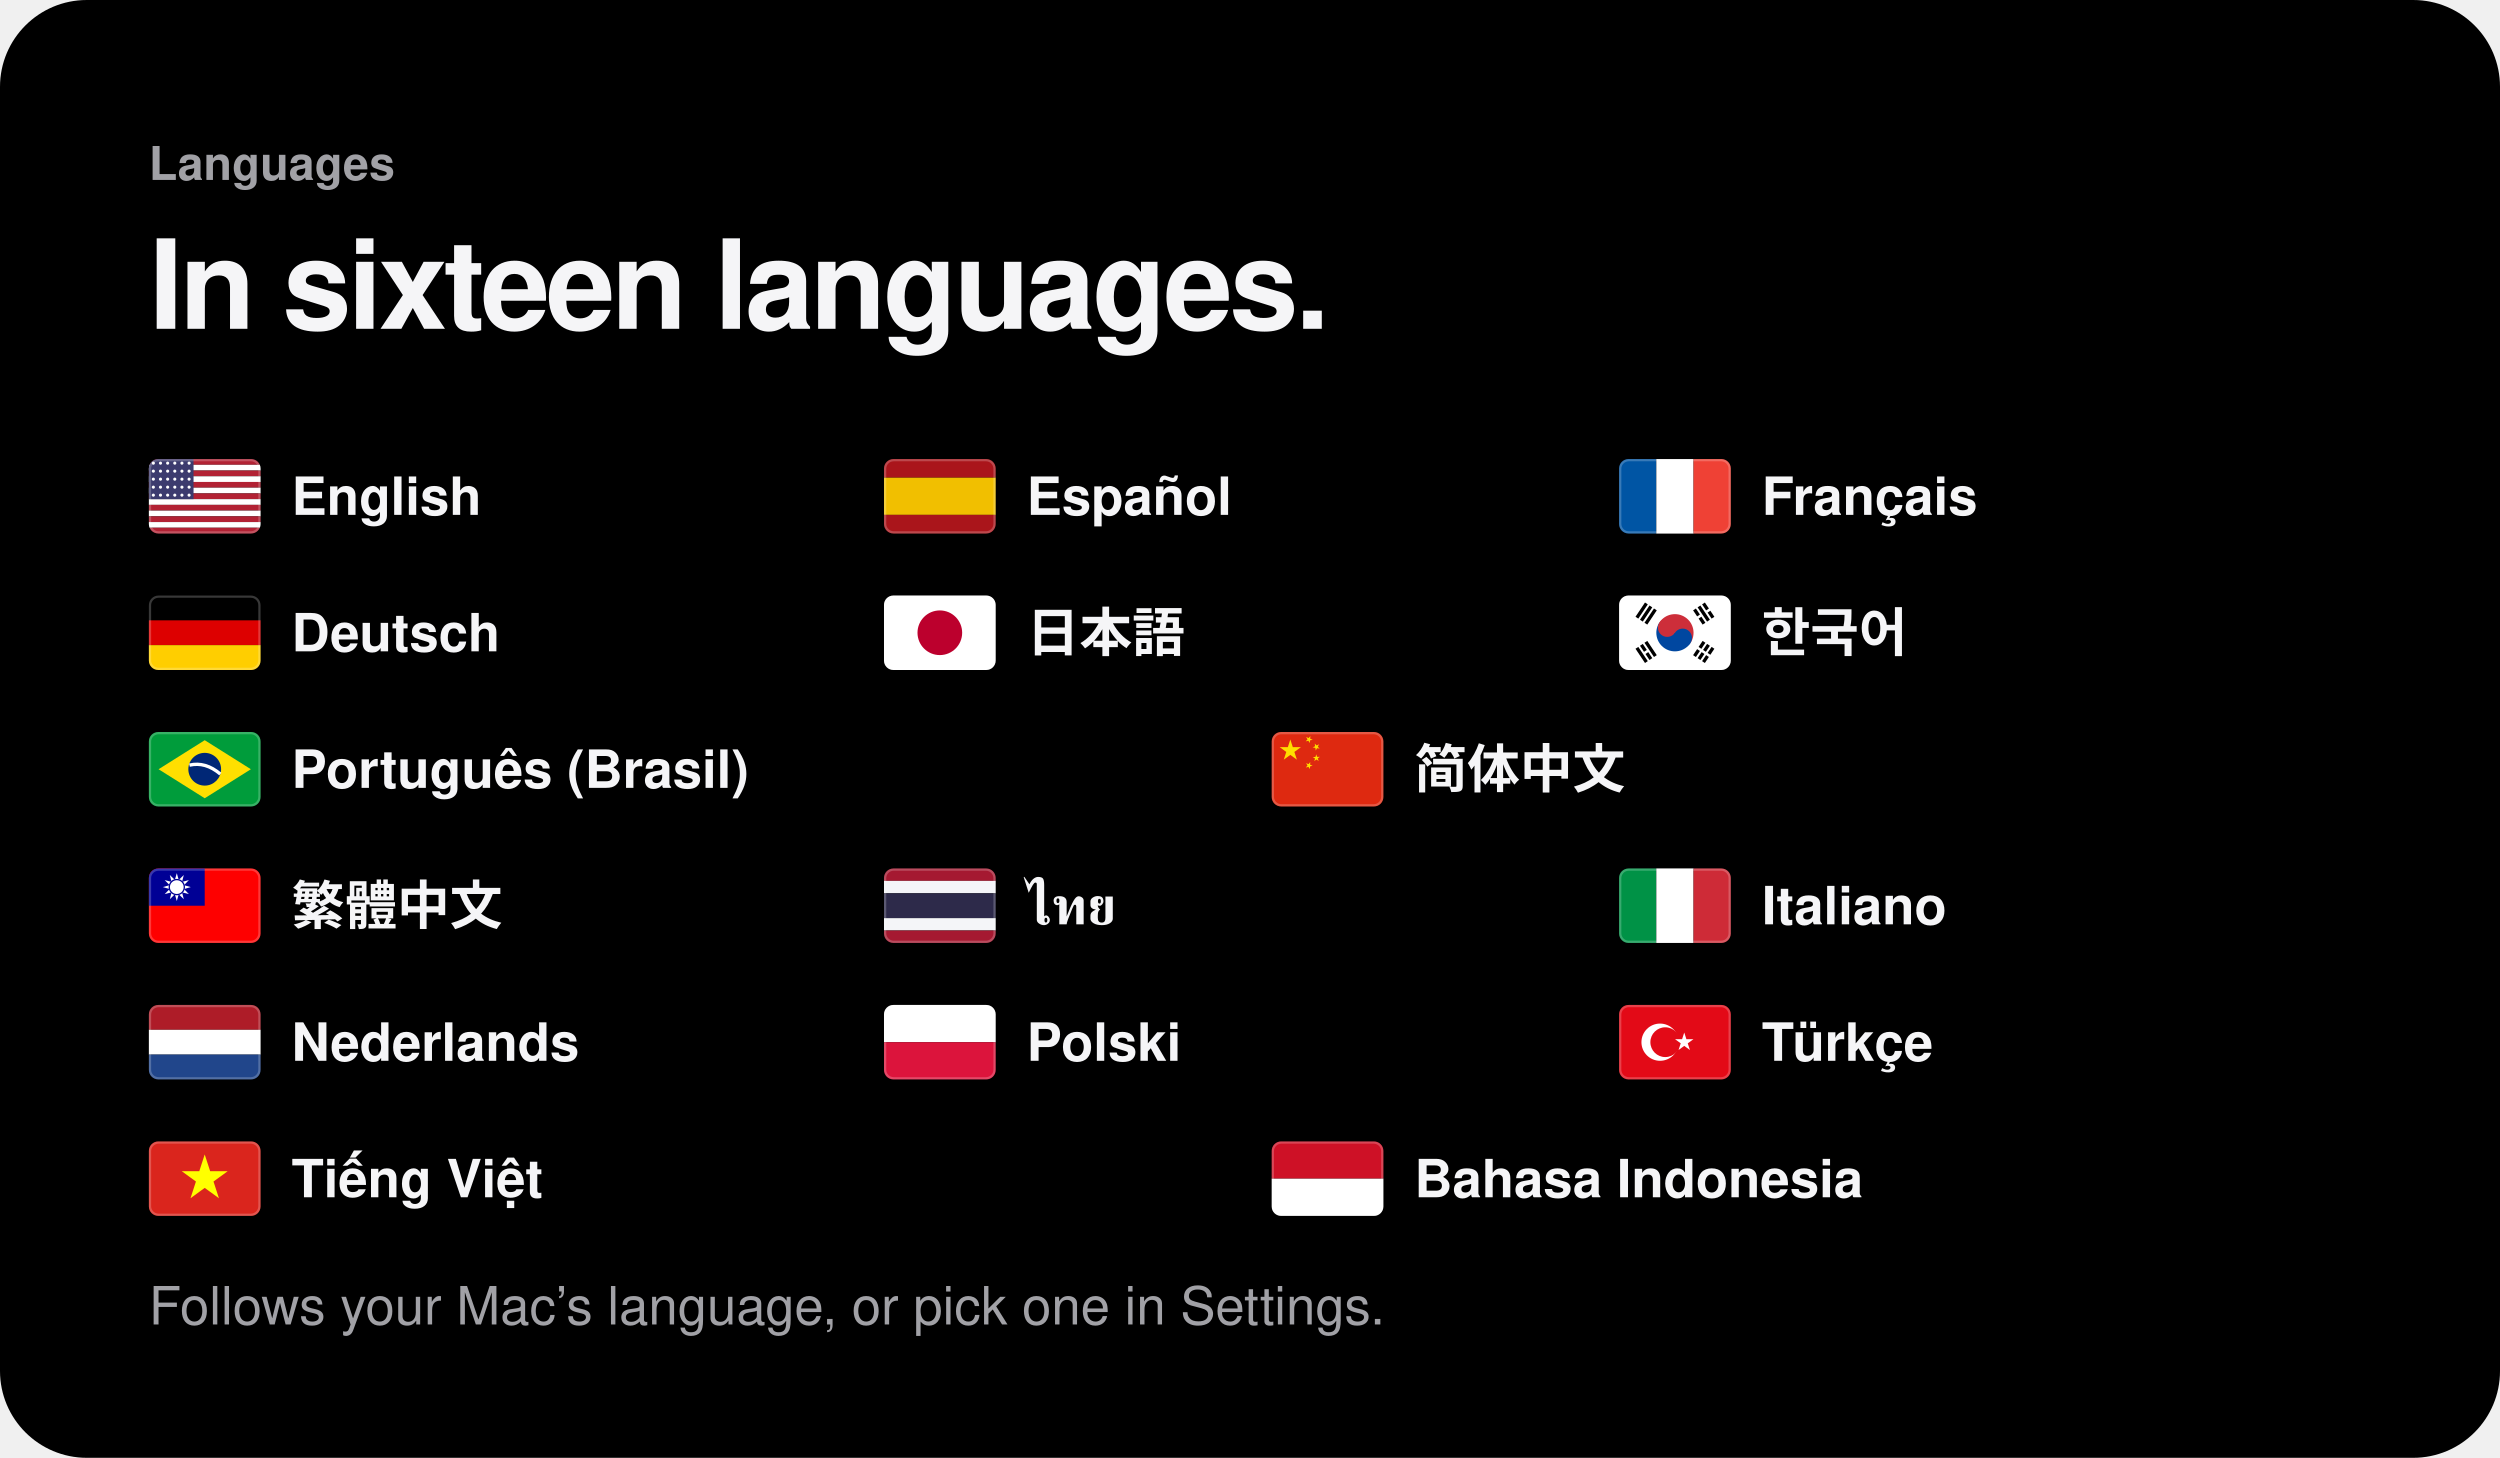
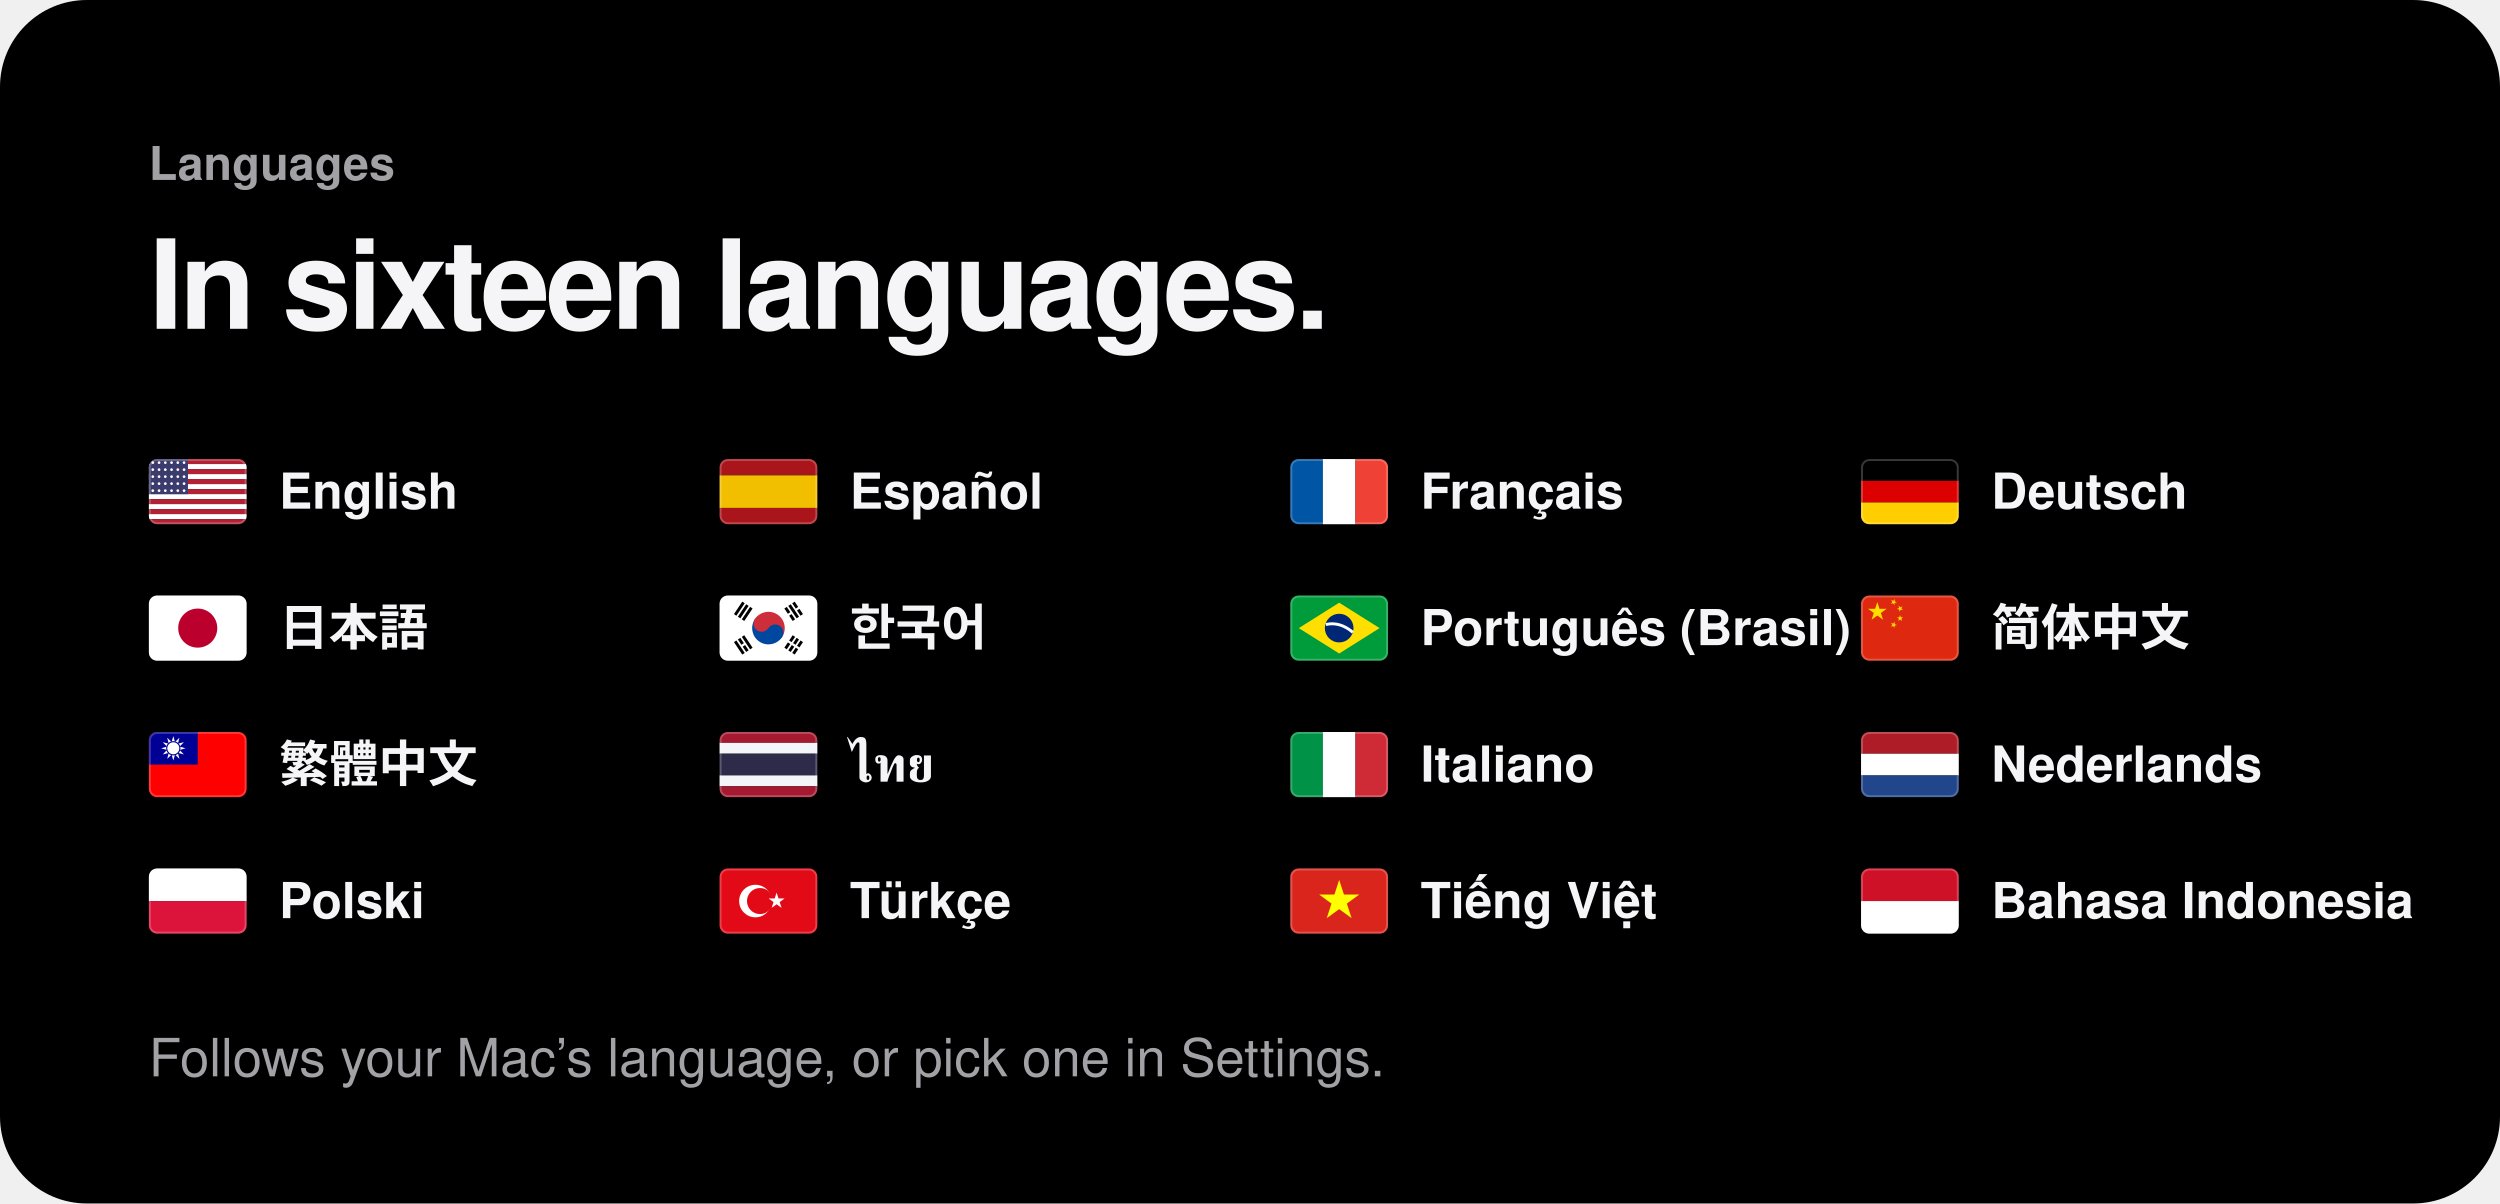
- <svg xmlns="http://www.w3.org/2000/svg" width="806" height="470" viewBox="0 0 806 470" role="img" aria-labelledby="title desc">
+ <svg xmlns="http://www.w3.org/2000/svg" width="806" height="388" viewBox="0 0 806 388" role="img" aria-labelledby="title desc">
  <style>
text{font-family:-apple-system,BlinkMacSystemFont,'SF Pro Display','Segoe UI',Helvetica,Arial,sans-serif}
.eyebrow{font-size:15px;font-weight:600;fill:#a1a1a6}
.h{font-weight:700;fill:#f5f5f7}
.p{fill:#a1a1a6}
.s{fill:#c7c7cc}
.b{font-weight:600;fill:#f5f5f7}
@keyframes breathe{0%,100%{opacity:.1}50%{opacity:1}}
@keyframes beat{0%,100%{opacity:.2}8%{opacity:1}34%{opacity:.2}}
@keyframes eq{0%,100%{transform:scaleY(.25)}50%{transform:scaleY(1)}}
.breathe{animation:breathe 4.5s ease-in-out infinite}
.beat{animation:beat 1.1s ease-out infinite}
.eq{transform-box:fill-box;transform-origin:50% 100%;animation:eq 1.1s ease-in-out infinite}
</style>
  <defs>
    <linearGradient id="lid" x1="0" y1="0" x2=".55" y2="1">
      <stop offset="0" stop-color="#2c2c2f" />
      <stop offset=".5" stop-color="#171719" />
      <stop offset="1" stop-color="#0b0b0c" />
    </linearGradient>
    <radialGradient id="glow">
      <stop offset="0" stop-color="#fff" stop-opacity=".62" />
      <stop offset=".2" stop-color="#fff" stop-opacity=".27" />
      <stop offset=".55" stop-color="#fff" stop-opacity=".07" />
      <stop offset="1" stop-color="#fff" stop-opacity="0" />
    </radialGradient>
    <clipPath id="panel">
-       <rect width="806" height="470" rx="28" />
+       <rect width="806" height="388" rx="28" />
    </clipPath>
  </defs>
-   <rect width="806" height="470" rx="28" fill="#000" />
+   <rect width="806" height="388" rx="28" fill="#000" />
  <g clip-path="url(#panel)">
    <text x="48" y="58" class="eyebrow">Languages</text>
    <text x="48" y="106" class="h" font-size="40" letter-spacing="-.03em">In sixteen languages.</text>
-     <g transform="translate(48,148) scale(1.2)">
+     <g transform="translate(48,148) scale(1.05)">
      <clipPath id="flag-us">
        <rect width="30" height="20" rx="2.5" />
      </clipPath>
      <g clip-path="url(#flag-us)">
        <rect y="0.00" width="30" height="1.54" fill="#B22234" />
        <rect y="1.54" width="30" height="1.54" fill="#fff" />
        <rect y="3.08" width="30" height="1.54" fill="#B22234" />
        <rect y="4.62" width="30" height="1.54" fill="#fff" />
        <rect y="6.15" width="30" height="1.54" fill="#B22234" />
        <rect y="7.69" width="30" height="1.54" fill="#fff" />
        <rect y="9.23" width="30" height="1.54" fill="#B22234" />
        <rect y="10.77" width="30" height="1.54" fill="#fff" />
        <rect y="12.31" width="30" height="1.54" fill="#B22234" />
        <rect y="13.85" width="30" height="1.54" fill="#fff" />
        <rect y="15.38" width="30" height="1.54" fill="#B22234" />
        <rect y="16.92" width="30" height="1.54" fill="#fff" />
        <rect y="18.46" width="30" height="1.54" fill="#B22234" />
        <rect width="12" height="10.77" fill="#3C3B6E" />
        <g fill="#fff">
          <circle cx="1.20" cy="1.10" r=".42" />
          <circle cx="3.12" cy="1.10" r=".42" />
          <circle cx="5.04" cy="1.10" r=".42" />
          <circle cx="6.96" cy="1.10" r=".42" />
          <circle cx="8.88" cy="1.10" r=".42" />
          <circle cx="10.80" cy="1.10" r=".42" />
          <circle cx="1.20" cy="3.25" r=".42" />
          <circle cx="3.12" cy="3.25" r=".42" />
          <circle cx="5.04" cy="3.25" r=".42" />
          <circle cx="6.96" cy="3.25" r=".42" />
          <circle cx="8.88" cy="3.25" r=".42" />
          <circle cx="10.80" cy="3.25" r=".42" />
          <circle cx="1.20" cy="5.40" r=".42" />
          <circle cx="3.12" cy="5.40" r=".42" />
          <circle cx="5.04" cy="5.40" r=".42" />
          <circle cx="6.96" cy="5.40" r=".42" />
          <circle cx="8.88" cy="5.40" r=".42" />
          <circle cx="10.80" cy="5.40" r=".42" />
          <circle cx="1.20" cy="7.55" r=".42" />
          <circle cx="3.12" cy="7.55" r=".42" />
          <circle cx="5.04" cy="7.55" r=".42" />
          <circle cx="6.96" cy="7.55" r=".42" />
          <circle cx="8.88" cy="7.55" r=".42" />
          <circle cx="10.80" cy="7.55" r=".42" />
          <circle cx="1.20" cy="9.70" r=".42" />
          <circle cx="3.12" cy="9.70" r=".42" />
          <circle cx="5.04" cy="9.70" r=".42" />
          <circle cx="6.96" cy="9.70" r=".42" />
          <circle cx="8.88" cy="9.70" r=".42" />
          <circle cx="10.80" cy="9.70" r=".42" />
        </g>
      </g>
      <rect x=".3" y=".3" width="29.4" height="19.4" rx="2.3" fill="none" stroke="#fff" stroke-opacity=".22" stroke-width=".6" />
    </g>
-     <text x="94" y="166" class="b" font-size="17">English</text>
-     <g transform="translate(285,148) scale(1.2)">
+     <text x="90" y="164" class="b" font-size="16">English</text>
+     <g transform="translate(232,148) scale(1.05)">
      <clipPath id="flag-es">
        <rect width="30" height="20" rx="2.5" />
      </clipPath>
      <g clip-path="url(#flag-es)">
        <rect y="0.00" width="30" height="5.00" fill="#AA151B" />
        <rect y="5.00" width="30" height="10.00" fill="#F1BF00" />
        <rect y="15.00" width="30" height="5.00" fill="#AA151B" />
      </g>
      <rect x=".3" y=".3" width="29.4" height="19.4" rx="2.3" fill="none" stroke="#fff" stroke-opacity=".22" stroke-width=".6" />
    </g>
-     <text x="331" y="166" class="b" font-size="17">Español</text>
-     <g transform="translate(522,148) scale(1.2)">
+     <text x="274" y="164" class="b" font-size="16">Español</text>
+     <g transform="translate(416,148) scale(1.05)">
      <clipPath id="flag-fr">
        <rect width="30" height="20" rx="2.5" />
      </clipPath>
      <g clip-path="url(#flag-fr)">
        <rect x="0.00" width="10.00" height="20" fill="#0055A4" />
        <rect x="10.00" width="10.00" height="20" fill="#fff" />
        <rect x="20.00" width="10.00" height="20" fill="#EF4135" />
      </g>
      <rect x=".3" y=".3" width="29.4" height="19.4" rx="2.3" fill="none" stroke="#fff" stroke-opacity=".22" stroke-width=".6" />
    </g>
-     <text x="568" y="166" class="b" font-size="17">Français</text>
-     <g transform="translate(48,192) scale(1.2)">
+     <text x="458" y="164" class="b" font-size="16">Français</text>
+     <g transform="translate(600,148) scale(1.05)">
      <clipPath id="flag-de">
        <rect width="30" height="20" rx="2.5" />
      </clipPath>
      <g clip-path="url(#flag-de)">
        <rect y="0.00" width="30" height="6.67" fill="#000" />
        <rect y="6.67" width="30" height="6.67" fill="#DD0000" />
        <rect y="13.33" width="30" height="6.67" fill="#FFCE00" />
      </g>
      <rect x=".3" y=".3" width="29.4" height="19.4" rx="2.3" fill="none" stroke="#fff" stroke-opacity=".22" stroke-width=".6" />
    </g>
-     <text x="94" y="210" class="b" font-size="17">Deutsch</text>
-     <g transform="translate(285,192) scale(1.2)">
+     <text x="642" y="164" class="b" font-size="16">Deutsch</text>
+     <g transform="translate(48,192) scale(1.05)">
      <clipPath id="flag-jp">
        <rect width="30" height="20" rx="2.5" />
      </clipPath>
      <g clip-path="url(#flag-jp)">
        <rect width="30" height="20" fill="#fff" />
        <circle cx="15" cy="10" r="6" fill="#BC002D" />
      </g>
      <rect x=".3" y=".3" width="29.4" height="19.4" rx="2.3" fill="none" stroke="#fff" stroke-opacity=".22" stroke-width=".6" />
    </g>
-     <text x="331" y="210" class="b" font-size="17">日本語</text>
-     <g transform="translate(522,192) scale(1.2)">
+     <text x="90" y="208" class="b" font-size="16">日本語</text>
+     <g transform="translate(232,192) scale(1.05)">
      <clipPath id="flag-kr">
        <rect width="30" height="20" rx="2.5" />
      </clipPath>
      <g clip-path="url(#flag-kr)">
        <rect width="30" height="20" fill="#fff" />
        <g transform="translate(15,10) rotate(33.69)">
          <path d="M-5,0A5,5 0 0 1 5,0Z" fill="#CD2E3A" />
          <path d="M-5,0A5,5 0 0 0 5,0Z" fill="#0047A0" />
          <circle cx="-2.5" r="2.5" fill="#CD2E3A" />
          <circle cx="2.5" r="2.5" fill="#0047A0" />
        </g>
        <g transform="translate(15,10) rotate(33.69) translate(-9.3,0)">
          <rect x="-1.90" y="-2.3" width=".9" height="4.6" />
          <rect x="-0.45" y="-2.3" width=".9" height="4.6" />
          <rect x="1.00" y="-2.3" width=".9" height="4.6" />
        </g>
        <g transform="translate(15,10) rotate(33.69) translate(9.3,0)">
          <rect x="-1.90" y="-2.3" width=".9" height="1.95" />
          <rect x="-1.90" y="0.35" width=".9" height="1.95" />
          <rect x="-0.45" y="-2.3" width=".9" height="1.95" />
          <rect x="-0.45" y="0.35" width=".9" height="1.95" />
          <rect x="1.00" y="-2.3" width=".9" height="1.95" />
          <rect x="1.00" y="0.35" width=".9" height="1.95" />
        </g>
        <g transform="translate(15,10) rotate(-33.69) translate(9.3,0)">
          <rect x="-1.90" y="-2.3" width=".9" height="1.95" />
          <rect x="-1.90" y="0.35" width=".9" height="1.95" />
          <rect x="-0.45" y="-2.3" width=".9" height="4.6" />
          <rect x="1.00" y="-2.3" width=".9" height="1.95" />
          <rect x="1.00" y="0.35" width=".9" height="1.95" />
        </g>
        <g transform="translate(15,10) rotate(-33.69) translate(-9.3,0)">
          <rect x="-1.90" y="-2.3" width=".9" height="4.6" />
          <rect x="-0.45" y="-2.3" width=".9" height="1.95" />
          <rect x="-0.45" y="0.35" width=".9" height="1.95" />
          <rect x="1.00" y="-2.3" width=".9" height="4.6" />
        </g>
      </g>
      <rect x=".3" y=".3" width="29.4" height="19.4" rx="2.3" fill="none" stroke="#fff" stroke-opacity=".22" stroke-width=".6" />
    </g>
-     <text x="568" y="210" class="b" font-size="17">한국어</text>
-     <g transform="translate(48,236) scale(1.2)">
+     <text x="274" y="208" class="b" font-size="16">한국어</text>
+     <g transform="translate(416,192) scale(1.05)">
      <clipPath id="flag-br">
        <rect width="30" height="20" rx="2.5" />
      </clipPath>
      <g clip-path="url(#flag-br)">
        <rect width="30" height="20" fill="#009C3B" />
        <polygon points="15,2.2 27.4,10 15,17.8 2.6,10" fill="#FFDF00" />
        <circle cx="15" cy="10" r="4.4" fill="#002776" />
        <path d="M10.9,8.9Q15.2,7.9 19.2,11.3" fill="none" stroke="#fff" stroke-width=".9" />
      </g>
      <rect x=".3" y=".3" width="29.4" height="19.4" rx="2.3" fill="none" stroke="#fff" stroke-opacity=".22" stroke-width=".6" />
    </g>
-     <text x="94" y="254" class="b" font-size="17">Português (Brasil)</text>
-     <g transform="translate(410,236) scale(1.2)">
+     <text x="458" y="208" class="b" font-size="16" textLength="121" lengthAdjust="spacingAndGlyphs">Português (Brasil)</text>
+     <g transform="translate(600,192) scale(1.05)">
      <clipPath id="flag-cn">
        <rect width="30" height="20" rx="2.5" />
      </clipPath>
      <g clip-path="url(#flag-cn)">
        <rect width="30" height="20" fill="#DE2910" />
        <g fill="#FFDE00">
          <polygon points="5.00,2.00 5.67,4.07 7.85,4.07 6.09,5.35 6.76,7.43 5.00,6.15 3.24,7.43 3.91,5.35 2.15,4.07 4.33,4.07" />
          <polygon points="9.14,2.51 9.62,1.97 9.25,1.34 9.91,1.63 10.39,1.08 10.33,1.80 11.00,2.09 10.29,2.25 10.22,2.97 9.85,2.35" />
          <polygon points="11.01,4.14 11.66,3.82 11.56,3.10 12.07,3.62 12.72,3.30 12.38,3.95 12.88,4.47 12.17,4.34 11.83,4.99 11.73,4.27" />
          <polygon points="11.04,6.73 11.76,6.70 11.96,6.00 12.21,6.68 12.94,6.66 12.37,7.10 12.62,7.79 12.01,7.38 11.44,7.83 11.64,7.13" />
          <polygon points="9.22,8.38 9.90,8.63 10.35,8.06 10.32,8.79 11.00,9.05 10.30,9.24 10.26,9.96 9.87,9.36 9.16,9.55 9.62,8.98" />
        </g>
      </g>
      <rect x=".3" y=".3" width="29.4" height="19.4" rx="2.3" fill="none" stroke="#fff" stroke-opacity=".22" stroke-width=".6" />
    </g>
-     <text x="456" y="254" class="b" font-size="17">简体中文</text>
-     <g transform="translate(48,280) scale(1.2)">
+     <text x="642" y="208" class="b" font-size="16">简体中文</text>
+     <g transform="translate(48,236) scale(1.05)">
      <clipPath id="flag-tw">
        <rect width="30" height="20" rx="2.5" />
      </clipPath>
      <g clip-path="url(#flag-tw)">
        <rect width="30" height="20" fill="#FE0000" />
        <rect width="15" height="10" fill="#000095" />
        <polygon points="7.50,1.25 8.02,3.07 9.38,1.75 8.91,3.59 10.75,3.12 9.43,4.48 11.25,5.00 9.43,5.52 10.75,6.88 8.91,6.41 9.38,8.25 8.02,6.93 7.50,8.75 6.98,6.93 5.63,8.25 6.09,6.41 4.25,6.88 5.57,5.52 3.75,5.00 5.57,4.48 4.25,3.12 6.09,3.59 5.62,1.75 6.98,3.07" fill="#fff" />
        <circle cx="7.5" cy="5" r="2.2" fill="#000095" />
        <circle cx="7.5" cy="5" r="1.85" fill="#fff" />
      </g>
      <rect x=".3" y=".3" width="29.4" height="19.4" rx="2.3" fill="none" stroke="#fff" stroke-opacity=".22" stroke-width=".6" />
    </g>
-     <text x="94" y="298" class="b" font-size="17">繁體中文</text>
-     <g transform="translate(285,280) scale(1.2)">
+     <text x="90" y="252" class="b" font-size="16">繁體中文</text>
+     <g transform="translate(232,236) scale(1.05)">
      <clipPath id="flag-th">
        <rect width="30" height="20" rx="2.5" />
      </clipPath>
      <g clip-path="url(#flag-th)">
        <rect y="0.00" width="30" height="3.33" fill="#A51931" />
        <rect y="3.33" width="30" height="3.33" fill="#F4F5F8" />
        <rect y="6.67" width="30" height="6.67" fill="#2D2A4A" />
        <rect y="13.33" width="30" height="3.33" fill="#F4F5F8" />
        <rect y="16.67" width="30" height="3.33" fill="#A51931" />
      </g>
      <rect x=".3" y=".3" width="29.4" height="19.4" rx="2.3" fill="none" stroke="#fff" stroke-opacity=".22" stroke-width=".6" />
    </g>
-     <text x="331" y="298" class="b" font-size="17">ไทย</text>
-     <g transform="translate(522,280) scale(1.2)">
+     <text x="274" y="252" class="b" font-size="16">ไทย</text>
+     <g transform="translate(416,236) scale(1.05)">
      <clipPath id="flag-it">
        <rect width="30" height="20" rx="2.5" />
      </clipPath>
      <g clip-path="url(#flag-it)">
        <rect x="0.00" width="10.00" height="20" fill="#009246" />
        <rect x="10.00" width="10.00" height="20" fill="#fff" />
        <rect x="20.00" width="10.00" height="20" fill="#CE2B37" />
      </g>
      <rect x=".3" y=".3" width="29.4" height="19.4" rx="2.3" fill="none" stroke="#fff" stroke-opacity=".22" stroke-width=".6" />
    </g>
-     <text x="568" y="298" class="b" font-size="17">Italiano</text>
-     <g transform="translate(48,324) scale(1.2)">
+     <text x="458" y="252" class="b" font-size="16">Italiano</text>
+     <g transform="translate(600,236) scale(1.05)">
      <clipPath id="flag-nl">
        <rect width="30" height="20" rx="2.5" />
      </clipPath>
      <g clip-path="url(#flag-nl)">
        <rect y="0.00" width="30" height="6.67" fill="#AE1C28" />
        <rect y="6.67" width="30" height="6.67" fill="#fff" />
        <rect y="13.33" width="30" height="6.67" fill="#21468B" />
      </g>
      <rect x=".3" y=".3" width="29.4" height="19.4" rx="2.3" fill="none" stroke="#fff" stroke-opacity=".22" stroke-width=".6" />
    </g>
-     <text x="94" y="342" class="b" font-size="17">Nederlands</text>
-     <g transform="translate(285,324) scale(1.2)">
+     <text x="642" y="252" class="b" font-size="16">Nederlands</text>
+     <g transform="translate(48,280) scale(1.05)">
      <clipPath id="flag-pl">
        <rect width="30" height="20" rx="2.5" />
      </clipPath>
      <g clip-path="url(#flag-pl)">
        <rect y="0.00" width="30" height="10.00" fill="#fff" />
        <rect y="10.00" width="30" height="10.00" fill="#DC143C" />
      </g>
      <rect x=".3" y=".3" width="29.4" height="19.4" rx="2.3" fill="none" stroke="#fff" stroke-opacity=".22" stroke-width=".6" />
    </g>
-     <text x="331" y="342" class="b" font-size="17">Polski</text>
-     <g transform="translate(522,324) scale(1.2)">
+     <text x="90" y="296" class="b" font-size="16">Polski</text>
+     <g transform="translate(232,280) scale(1.05)">
      <clipPath id="flag-tr">
        <rect width="30" height="20" rx="2.5" />
      </clipPath>
      <g clip-path="url(#flag-tr)">
        <rect width="30" height="20" fill="#E30A17" />
        <circle cx="11" cy="10" r="5" fill="#fff" />
        <circle cx="12.4" cy="10" r="4" fill="#E30A17" />
        <polygon points="19.97,9.20 18.44,10.31 19.03,12.10 17.50,10.99 15.97,12.10 16.56,10.31 15.03,9.20 16.92,9.20 17.50,7.40 18.08,9.20" fill="#fff" />
      </g>
      <rect x=".3" y=".3" width="29.4" height="19.4" rx="2.3" fill="none" stroke="#fff" stroke-opacity=".22" stroke-width=".6" />
    </g>
-     <text x="568" y="342" class="b" font-size="17">Türkçe</text>
-     <g transform="translate(48,368) scale(1.2)">
+     <text x="274" y="296" class="b" font-size="16">Türkçe</text>
+     <g transform="translate(416,280) scale(1.05)">
      <clipPath id="flag-vi">
        <rect width="30" height="20" rx="2.5" />
      </clipPath>
      <g clip-path="url(#flag-vi)">
        <rect width="30" height="20" fill="#DA251D" />
        <polygon points="15.00,3.50 16.46,7.99 21.18,7.99 17.36,10.77 18.82,15.26 15.00,12.48 11.18,15.26 12.64,10.77 8.82,7.99 13.54,7.99" fill="#FF0" />
      </g>
      <rect x=".3" y=".3" width="29.4" height="19.4" rx="2.3" fill="none" stroke="#fff" stroke-opacity=".22" stroke-width=".6" />
    </g>
-     <text x="94" y="386" class="b" font-size="17">Tiếng Việt</text>
-     <g transform="translate(410,368) scale(1.2)">
+     <text x="458" y="296" class="b" font-size="16">Tiếng Việt</text>
+     <g transform="translate(600,280) scale(1.05)">
      <clipPath id="flag-id">
        <rect width="30" height="20" rx="2.5" />
      </clipPath>
      <g clip-path="url(#flag-id)">
        <rect y="0.00" width="30" height="10.00" fill="#CE1126" />
        <rect y="10.00" width="30" height="10.00" fill="#fff" />
      </g>
      <rect x=".3" y=".3" width="29.4" height="19.4" rx="2.3" fill="none" stroke="#fff" stroke-opacity=".22" stroke-width=".6" />
    </g>
-     <text x="456" y="386" class="b" font-size="17">Bahasa Indonesia</text>
-     <text x="48" y="427" class="p" font-size="17">Follows your Mac’s language, or pick one in Settings.</text>
+     <text x="642" y="296" class="b" font-size="16" textLength="121" lengthAdjust="spacingAndGlyphs">Bahasa Indonesia</text>
+     <text x="48" y="347" class="p" font-size="17">Follows your Mac’s language, or pick one in Settings.</text>
  </g>
</svg>
